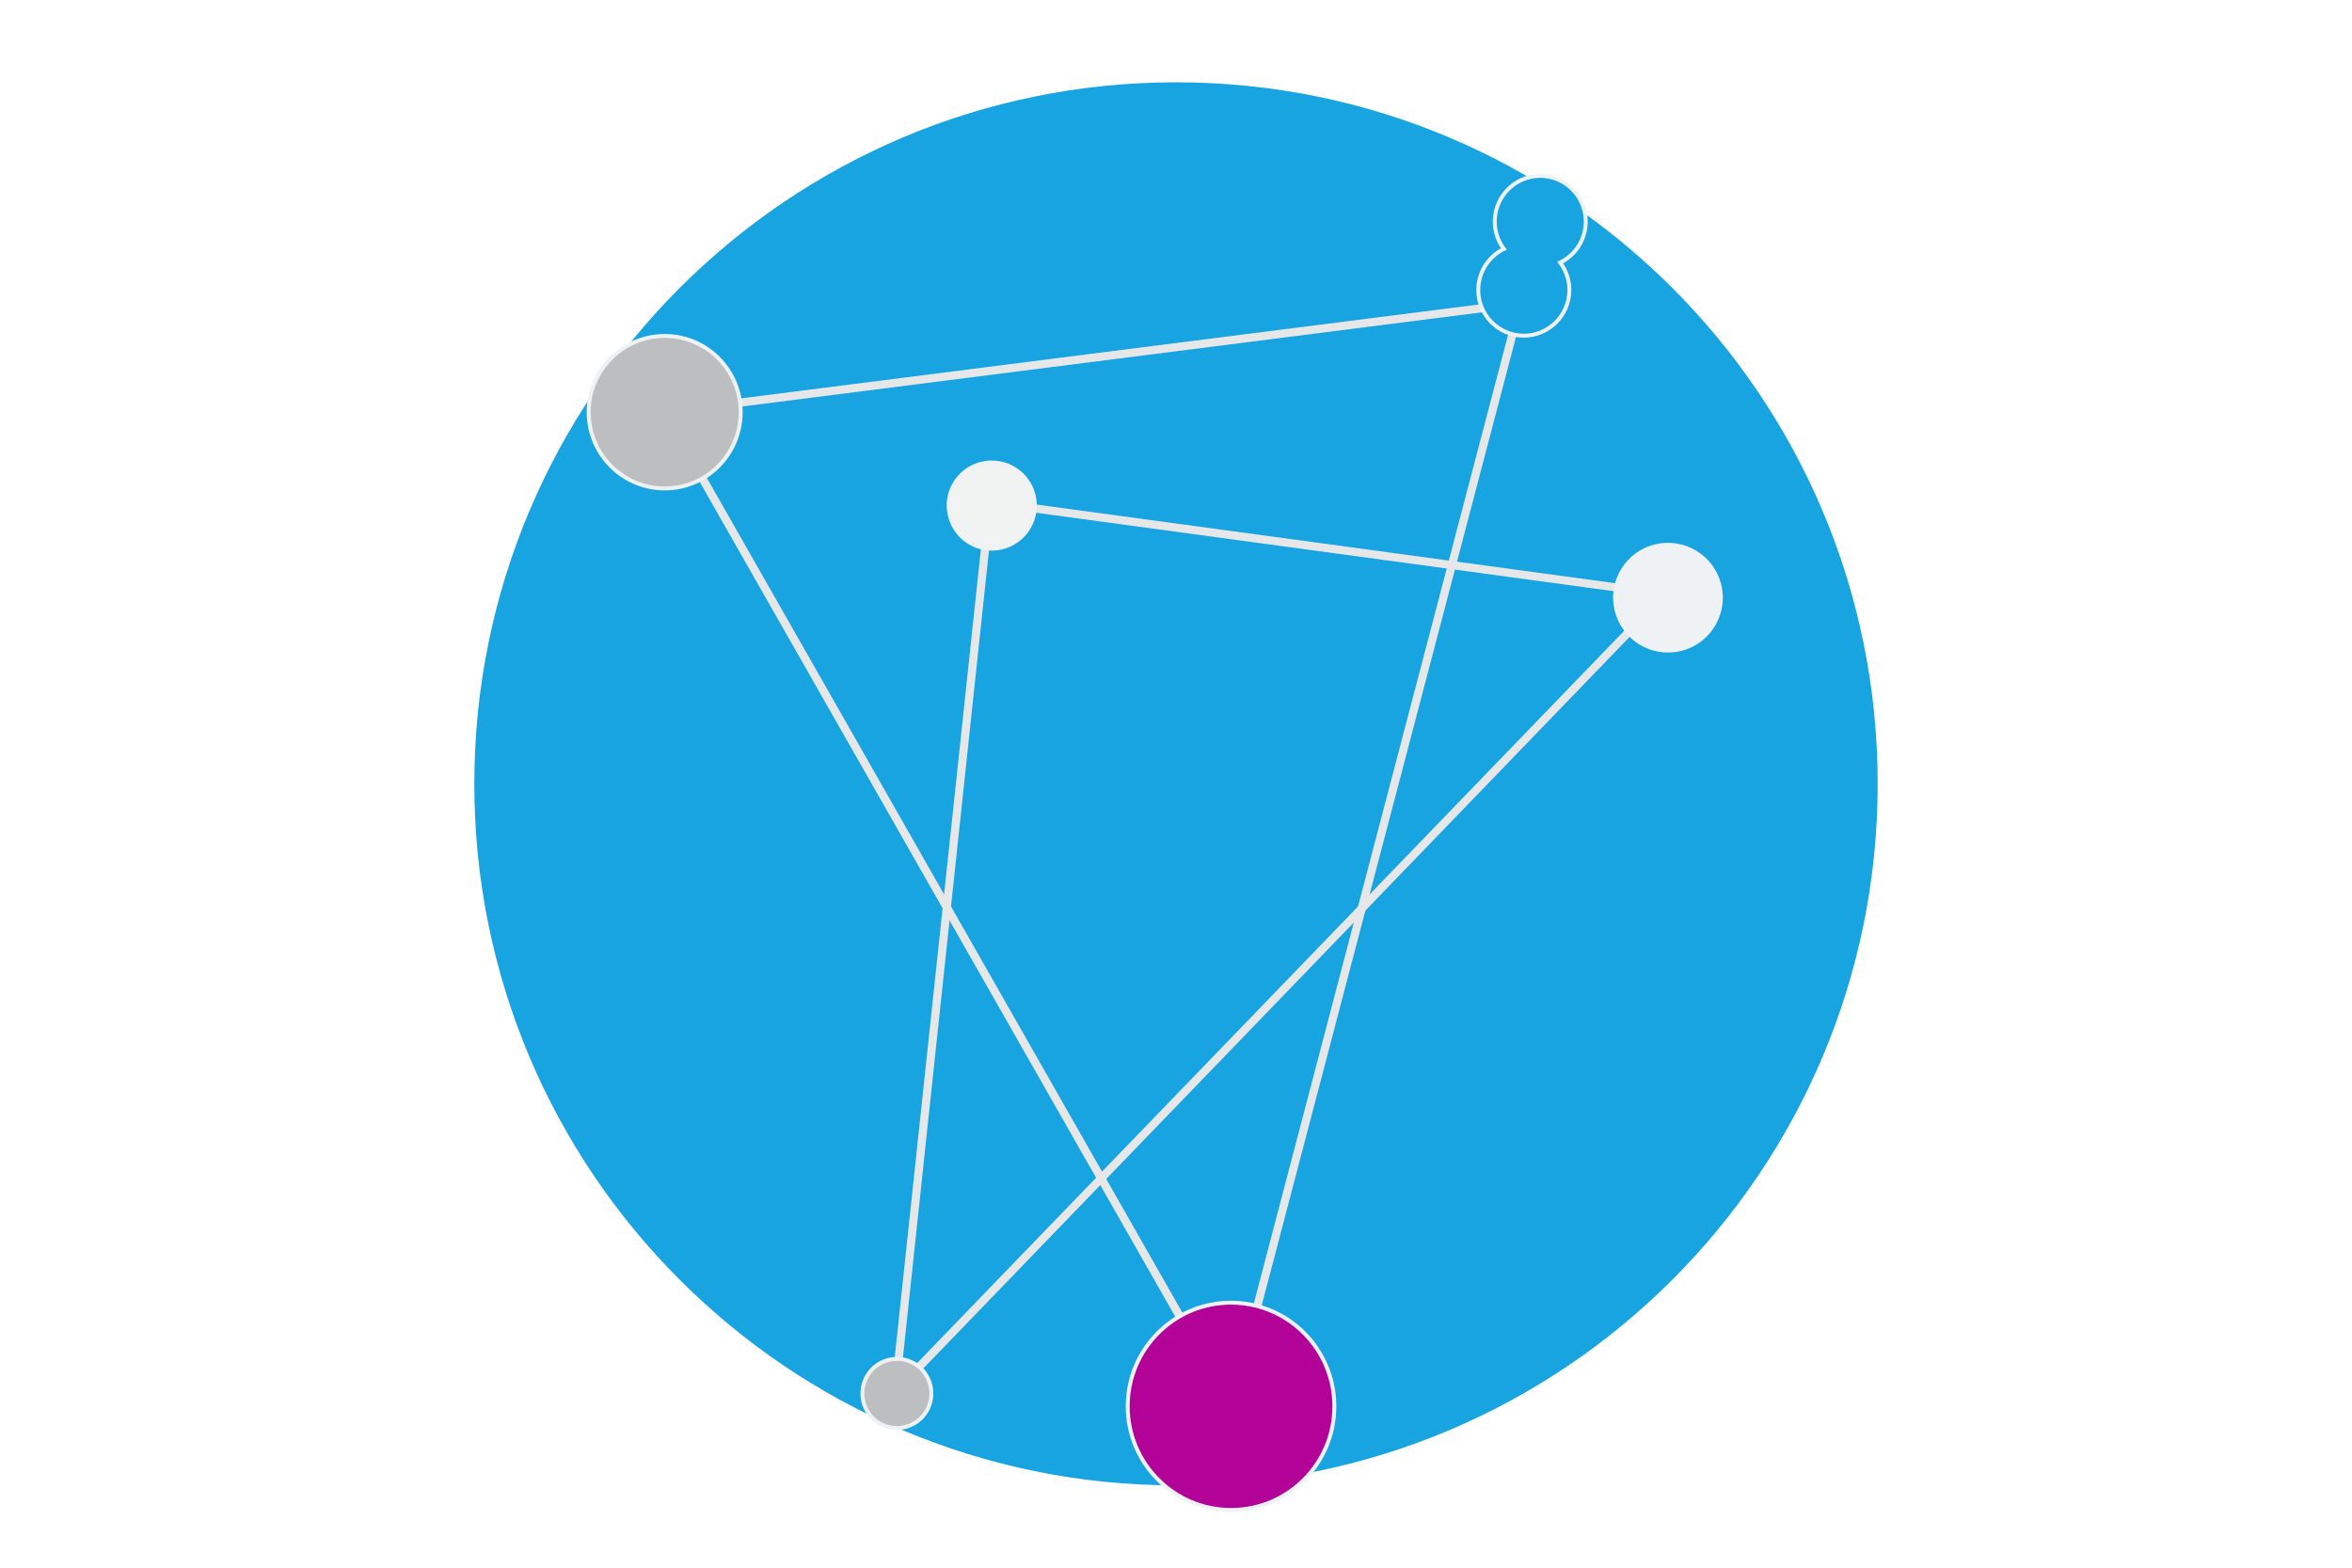
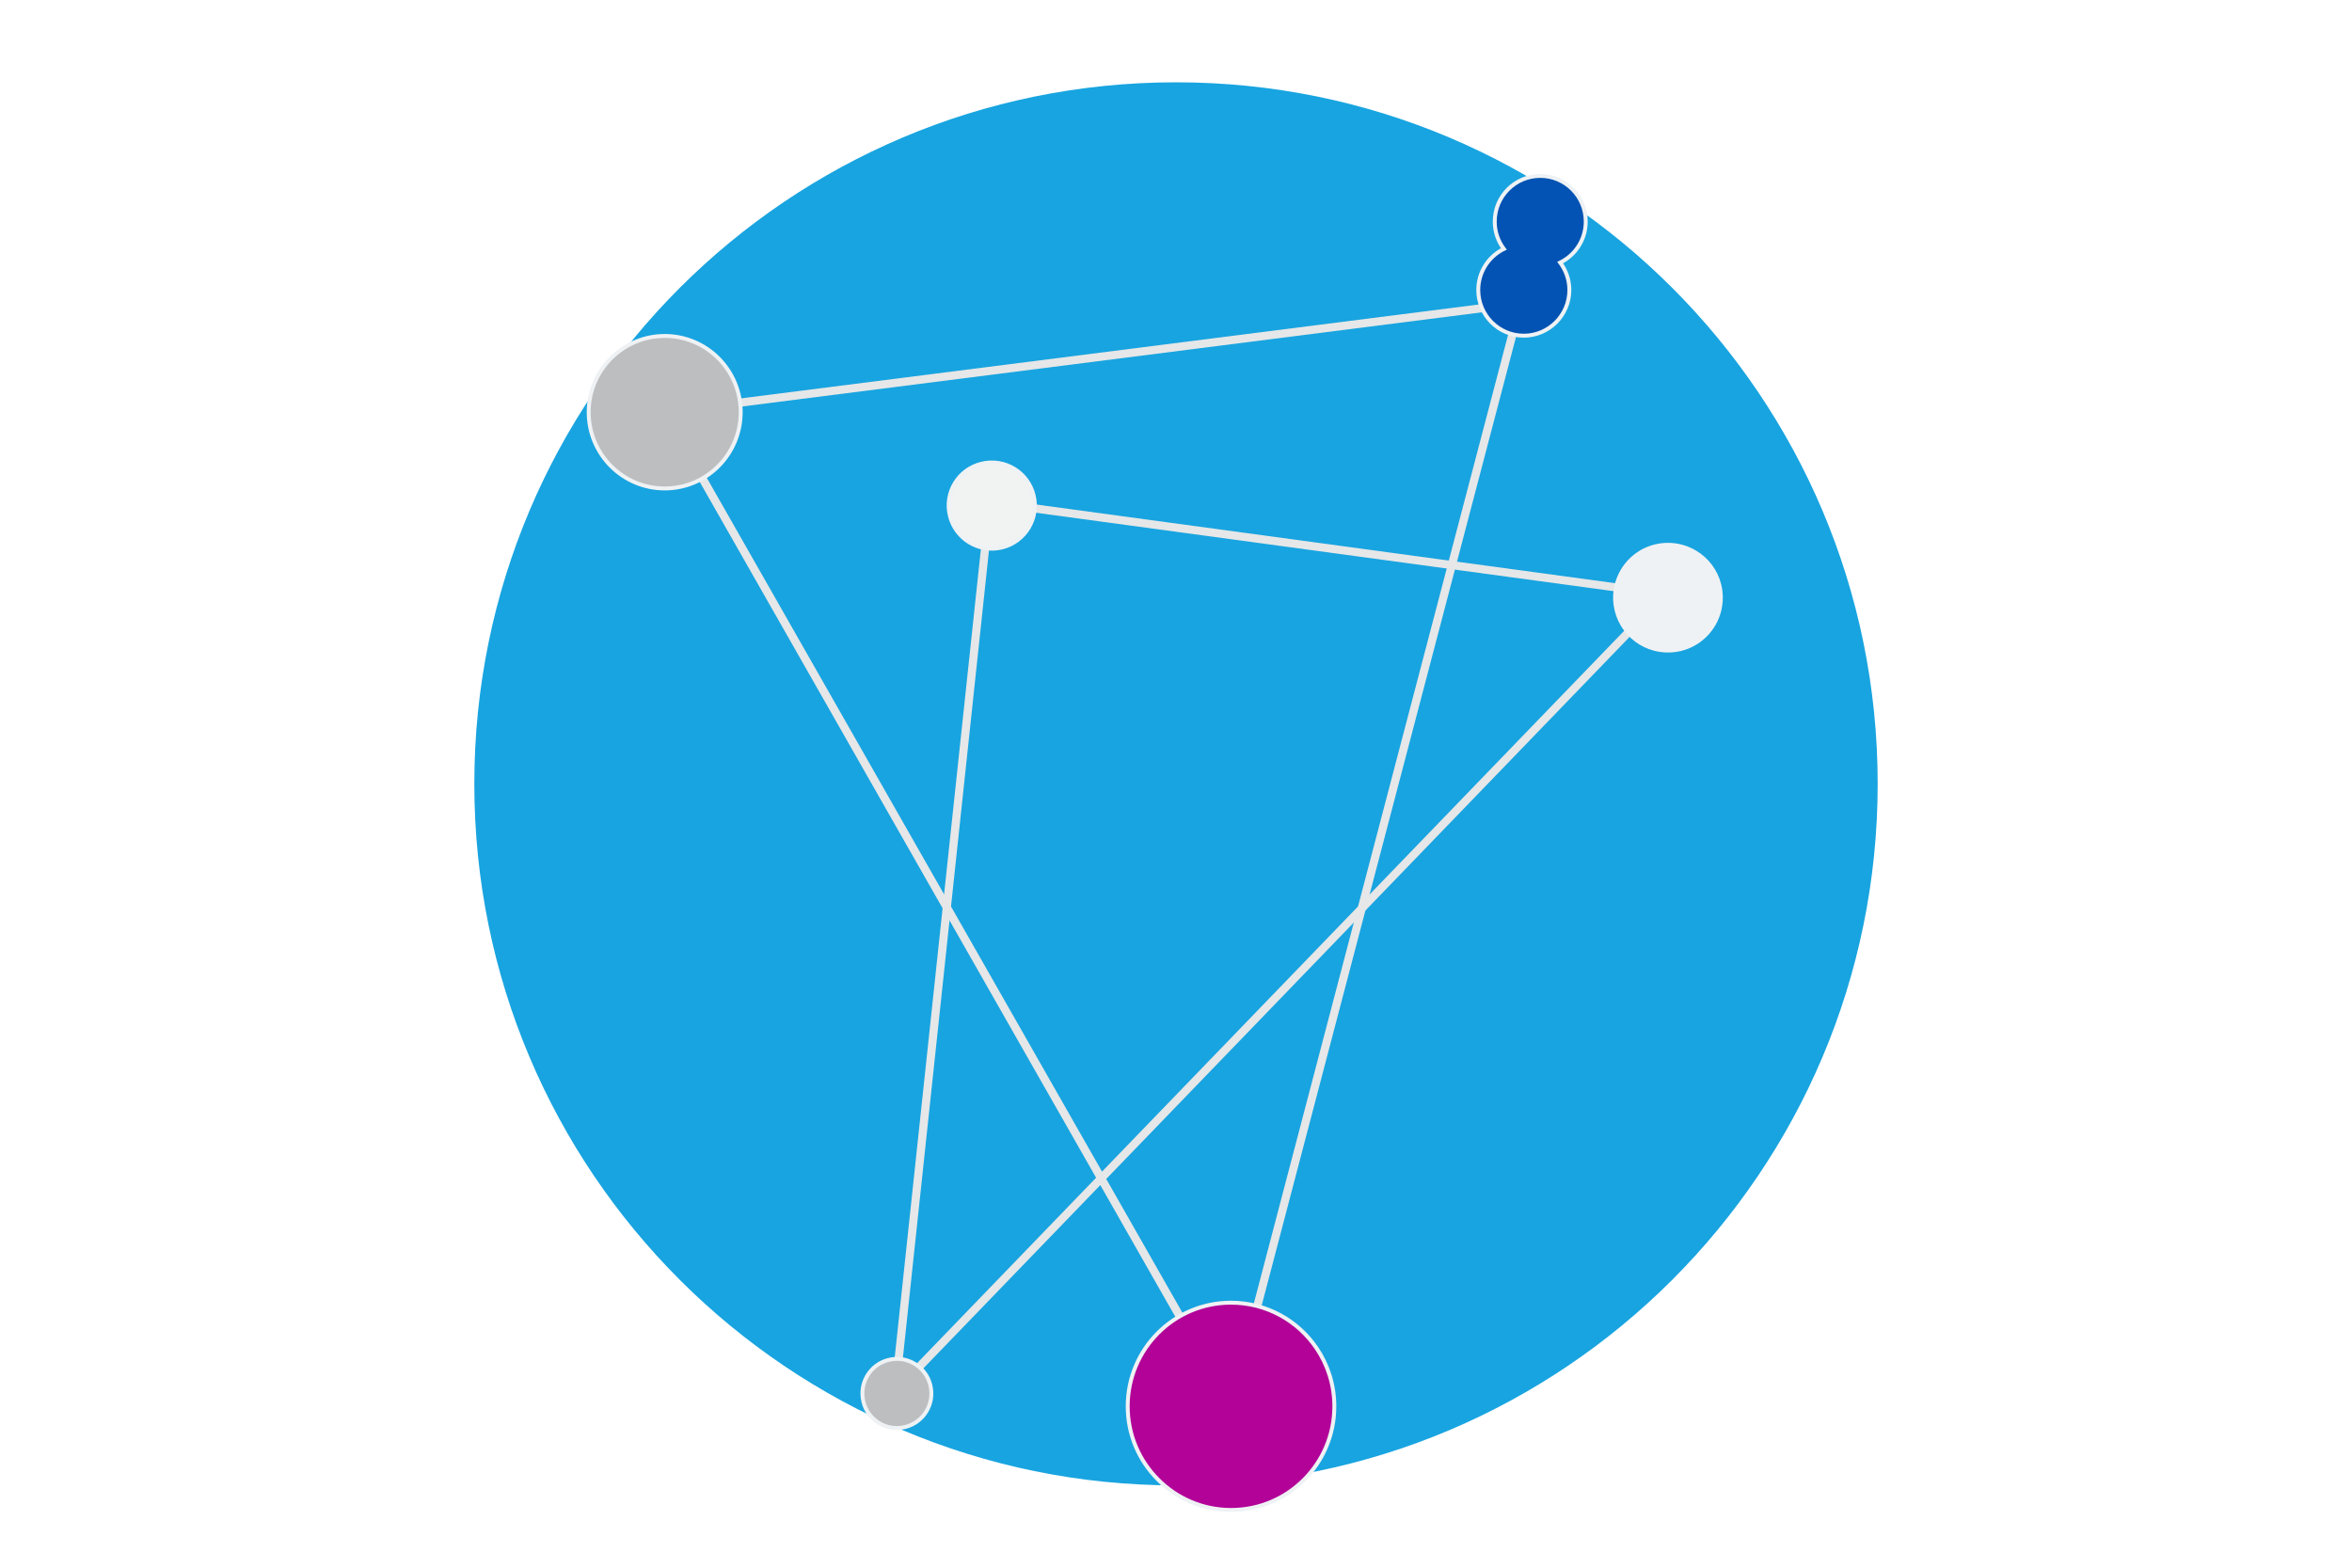
<svg xmlns="http://www.w3.org/2000/svg" width="600px" height="400px" viewBox="0 0 600 400" version="1.1">
  <g id="decoration2" stroke="none" stroke-width="1" fill="none" fill-rule="evenodd">
    <circle id="Oval" fill="#18A4E0" cx="300" cy="200" r="179" />
    <g id="Group-2" transform="translate(329.5, 241.5) scale(1, -1) translate(-329.5, -241.5) translate(220, 118)">
      <g id="Group" transform="translate(7, 7)">
        <path d="M2.718,5.807 L26.472,228.637 L195.649,205.666 L2.718,5.807 Z M24.624,231 L0,0 L200,207.184 L197.978,207.44 L24.624,231 L24.624,231 Z" id="Fill-327" fill="#E6E7E8" />
        <path d="M195.306,218.617 C202.543,220.371 209.855,215.929 211.614,208.699 C212.063,206.888 212.104,205.084 211.822,203.347 C210.992,198.161 207.141,193.718 201.713,192.387 C194.459,190.625 187.164,195.05 185.396,202.297 C184.948,204.116 184.89,205.912 185.172,207.649 C186.027,212.844 189.878,217.286 195.306,218.617" id="Fill-451" stroke="#EFF2F4" fill="#EFF2F4" />
        <path d="M23.38,239.677 C29.283,241.138 35.244,237.51 36.684,231.607 C38.124,225.721 34.503,219.751 28.609,218.315 C22.707,216.879 16.762,220.49 15.322,226.393 C13.866,232.304 17.486,238.249 23.38,239.677" id="Fill-452" stroke="#EFF2F4" fill="#F1F2F2" />
      </g>
      <path d="M10.879,0.889 C6.17,-0.282 1.403,2.627 0.252,7.354 C0.252,7.376 0.252,7.376 0.252,7.376 C-0.898,12.103 1.991,16.872 6.725,18.025 C11.451,19.176 16.201,16.287 17.343,11.538 C18.502,6.811 15.605,2.041 10.879,0.889" id="Fill-471" stroke="#EFF2F4" fill="#BCBEC0" />
    </g>
    <path d="M171.248,106.019 L313.685,356.087 L386.501,78.61 L171.248,106.019 Z M314.389,361.55 L167.896,104.341 L169.427,104.139 L389.315,76.153 L314.389,361.55 L314.389,361.55 Z" id="Fill-625" fill="#E6E7E8" />
-     <path d="M392.932,44.885 C386.501,44.885 381.312,50.098 381.312,56.534 C381.312,59.159 382.181,61.574 383.638,63.525 C383.497,63.596 383.331,63.667 383.191,63.747 C379.574,65.717 377.108,69.565 377.108,73.992 C377.108,80.426 382.305,85.651 388.728,85.651 C391.922,85.651 394.827,84.337 396.93,82.237 C399.032,80.124 400.348,77.214 400.348,73.992 C400.348,71.366 399.454,68.95 398.006,67 C401.862,65.11 404.527,61.14 404.527,56.534 C404.527,50.098 399.338,44.885 392.932,44.885" id="Fill-698" stroke="#EFF2F4" fill="#18A4E0" />
+     <path d="M392.932,44.885 C386.501,44.885 381.312,50.098 381.312,56.534 C381.312,59.159 382.181,61.574 383.638,63.525 C383.497,63.596 383.331,63.667 383.191,63.747 C379.574,65.717 377.108,69.565 377.108,73.992 C377.108,80.426 382.305,85.651 388.728,85.651 C391.922,85.651 394.827,84.337 396.93,82.237 C399.032,80.124 400.348,77.214 400.348,73.992 C400.348,71.366 399.454,68.95 398.006,67 C401.862,65.11 404.527,61.14 404.527,56.534 C404.527,50.098 399.338,44.885 392.932,44.885" id="Fill-698" stroke="#EFF2F4" fill="#0253B3" />
    <path d="M169.576,85.721 C158.866,85.721 150.176,94.44 150.176,105.169 C150.176,115.92 158.866,124.629 169.576,124.629 C180.277,124.629 188.951,115.92 188.951,105.169 C188.951,94.44 180.277,85.721 169.576,85.721" id="Fill-714" stroke="#EFF2F4" fill="#BCBEC0" />
    <path d="M314.025,332.384 C299.475,332.384 287.681,344.211 287.681,358.819 C287.681,366.135 290.627,372.739 295.419,377.523 C300.186,382.315 306.774,385.27 314.049,385.27 C328.616,385.27 340.393,373.451 340.393,358.835 C340.393,353.364 338.738,348.274 335.891,344.045 C331.157,337.01 323.137,332.384 314.025,332.384" id="Fill-715" stroke="#EFF2F4" fill="#B30298" />
  </g>
</svg>
